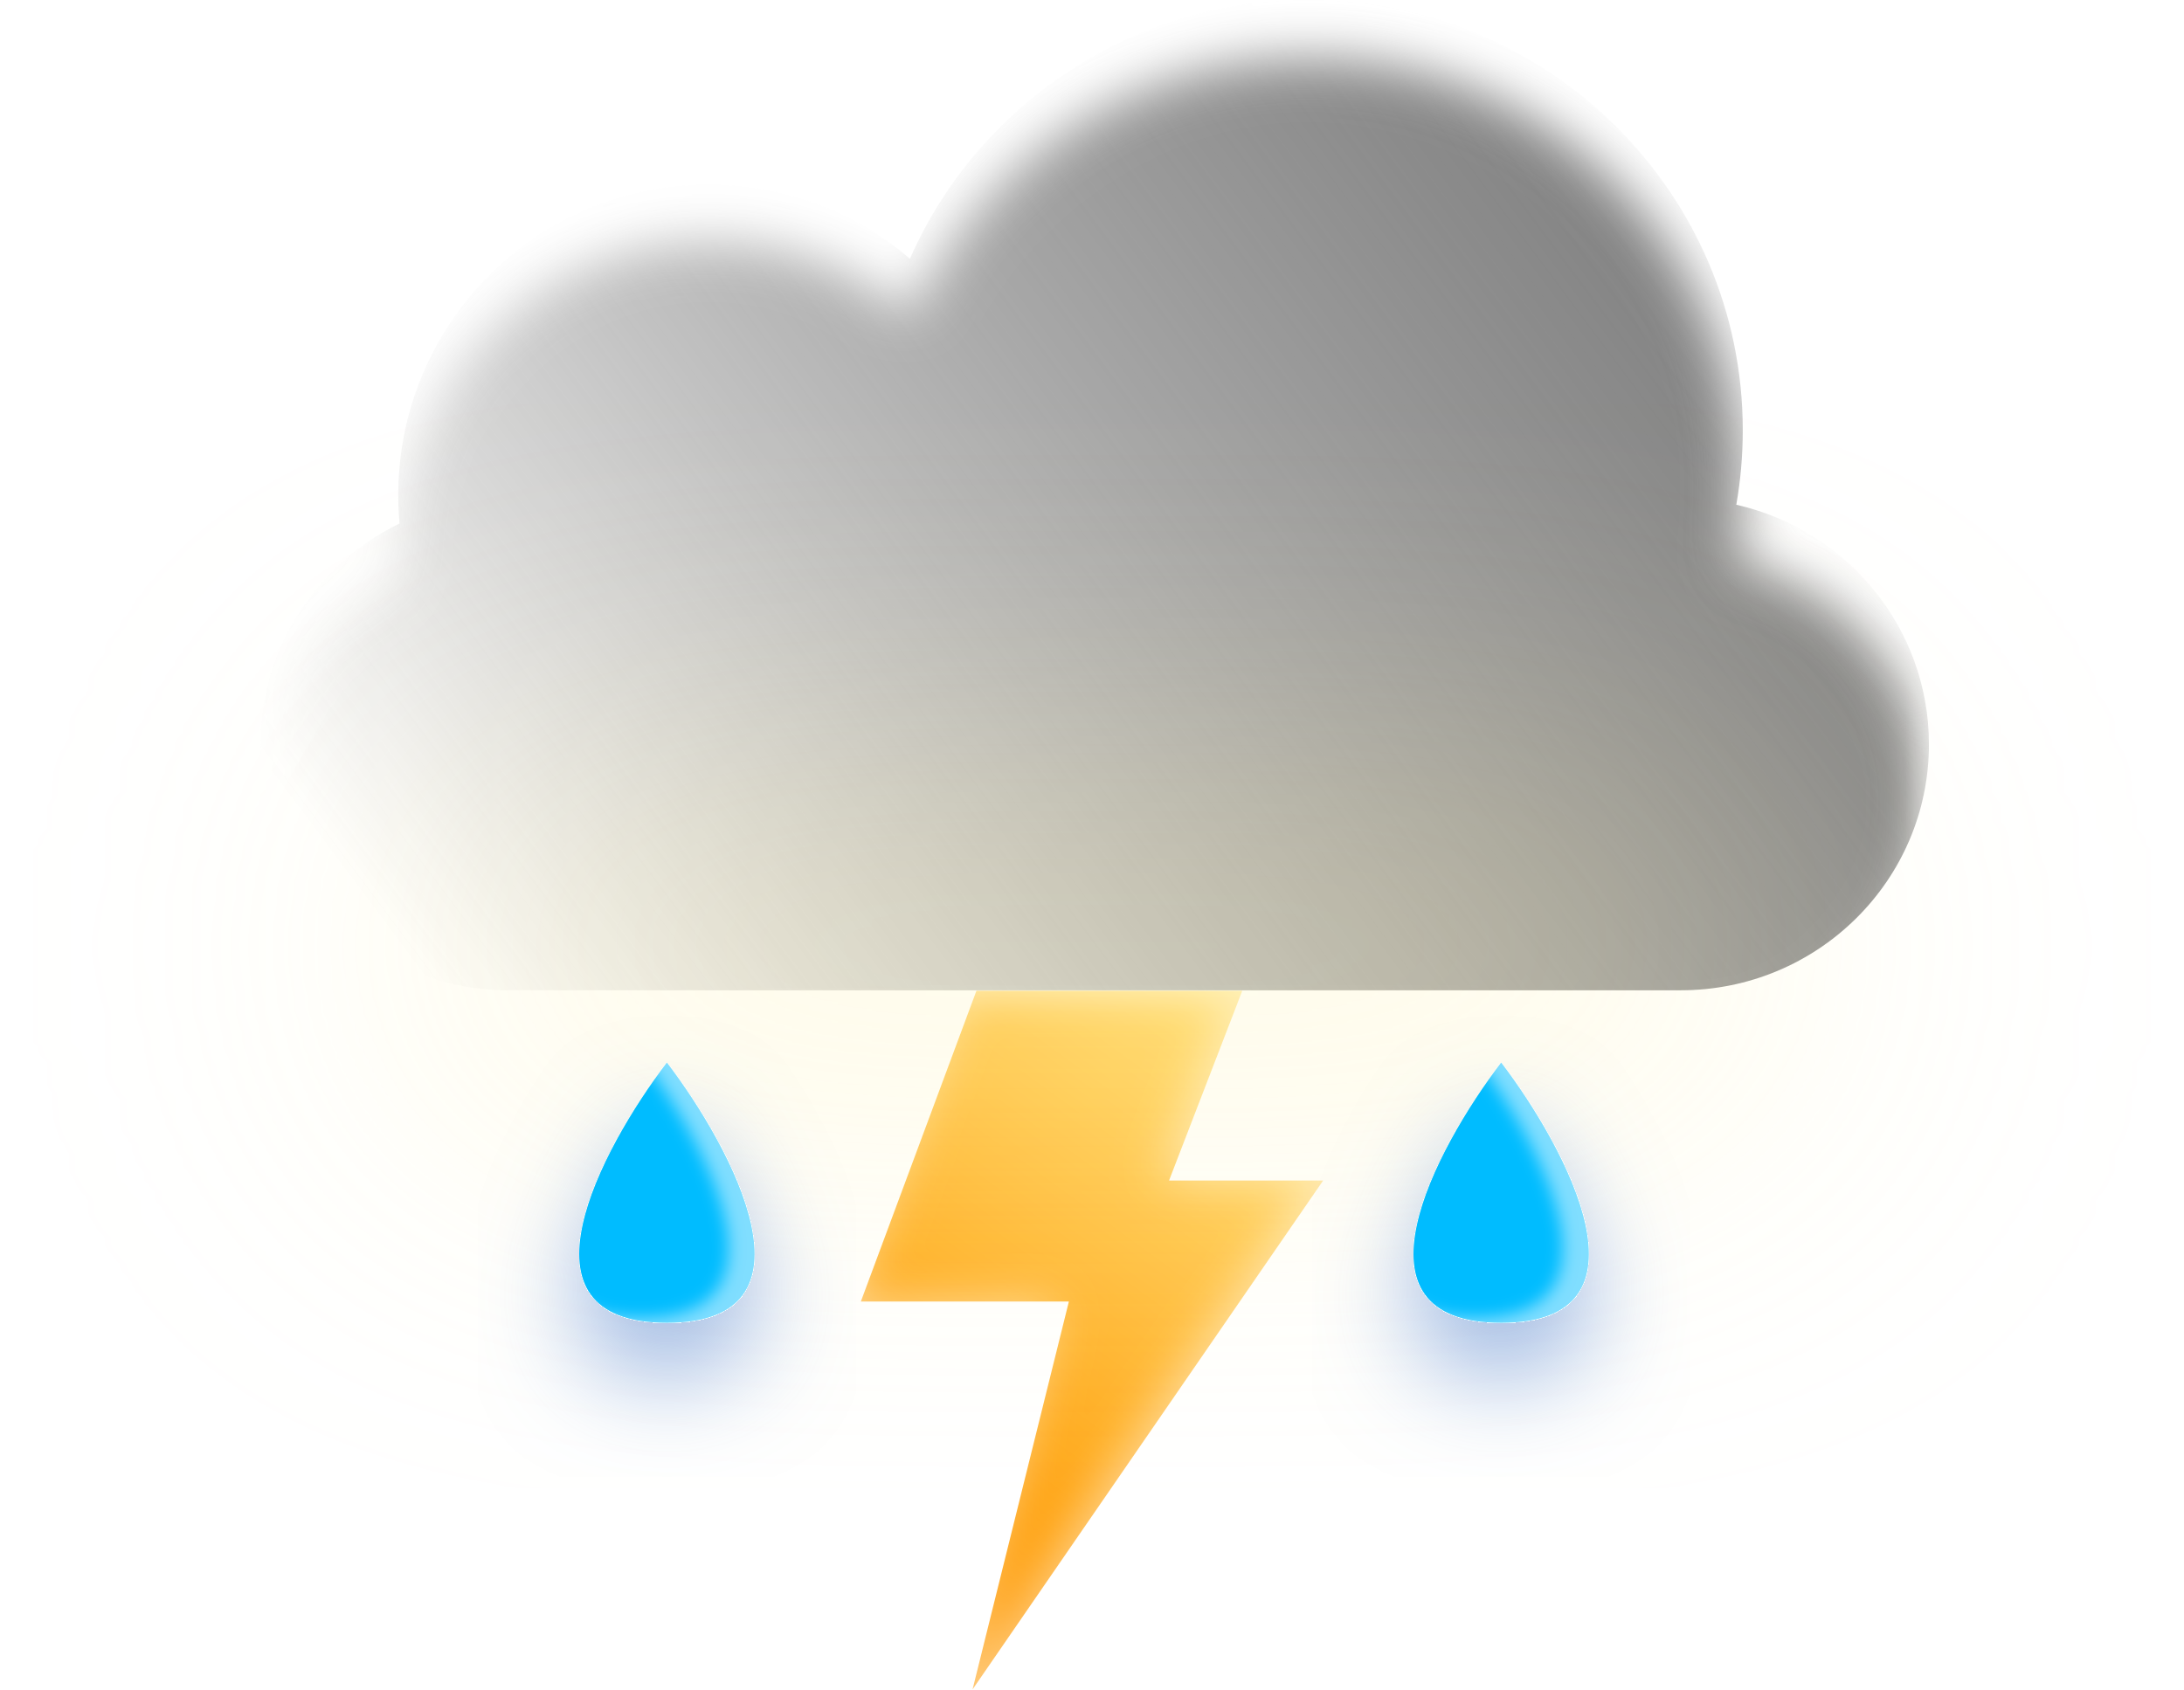
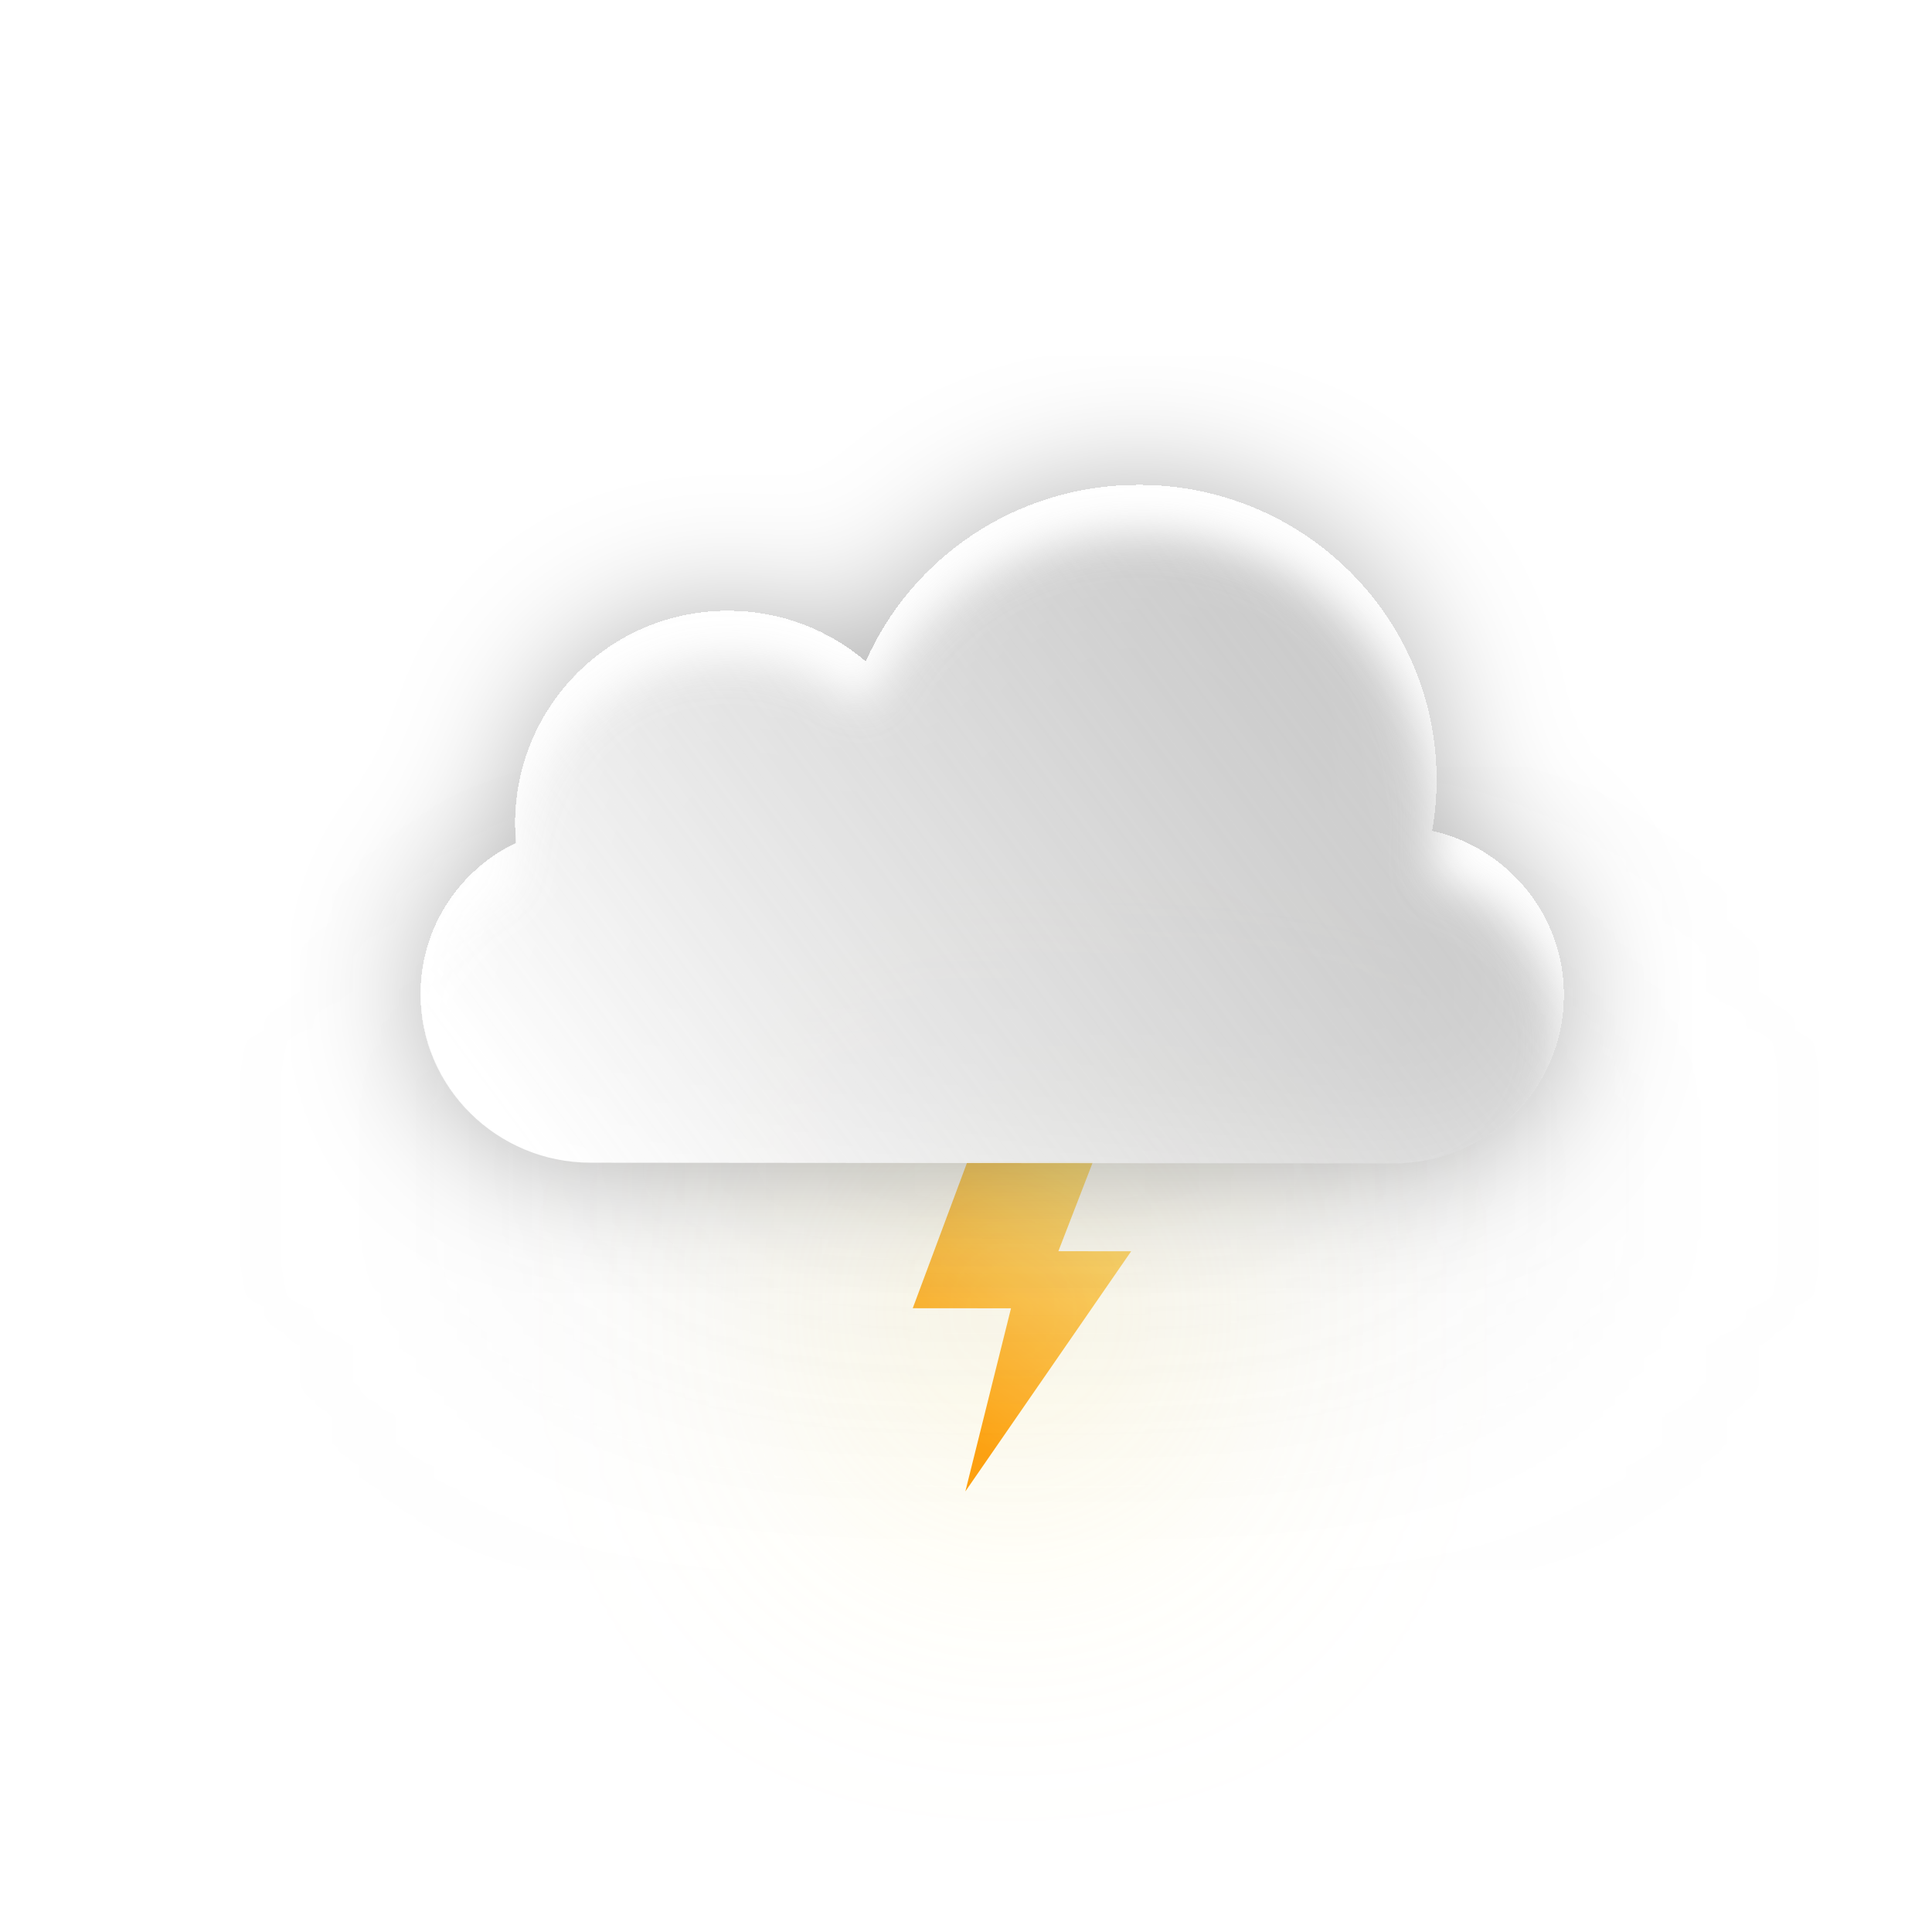
- <svg xmlns="http://www.w3.org/2000/svg" width="411" height="318" viewBox="0 0 411 318" fill="none">
-   <g filter="url(#filter1_i_1_24)">
-     <path d="M326.747 95.008C327.549 90.455 327.967 85.77 327.967 80.989C327.967 36.26 291.369 0 246.223 0C212.661 0 183.823 20.04 171.234 48.701C161.035 39.977 147.801 34.709 133.339 34.709C101.092 34.709 74.95 60.897 74.95 93.201C74.95 95 75.031 96.78 75.19 98.538C59.68 106.065 49 121.858 49 140.124C49 165.683 69.913 186.403 95.711 186.403H316.289C342.087 186.403 363 165.683 363 140.124C363 118.126 347.51 99.713 326.747 95.008Z" fill="url(#paint0_linear_1_24)" />
+ <svg xmlns="http://www.w3.org/2000/svg" width="450" height="450" viewBox="0 0 450 450" fill="none">
+   <path d="M254.585 270.573L225.341 270.548L212.596 304.709L235.483 304.729L224.849 347.382L263.467 291.447L246.514 291.432L254.585 270.573Z" fill="url(#paint0_linear_136_47)" />
+   <g opacity="0.47" filter="url(#filter0_f_136_47)">
+     <rect x="202.464" y="258.668" width="66.965" height="93.184" rx="33.483" transform="rotate(0.0505118 202.464 258.668)" fill="#FFED8D" fill-opacity="0.7" />
  </g>
-   <g filter="url(#filter2_i_1_24)">
-     <path d="M233.775 186.5H183.75L162 244.986H201.15L183.025 318L249 222.211H220L233.775 186.5Z" fill="url(#paint1_linear_1_24)" />
+   <g opacity="0.6" filter="url(#filter1_f_136_47)">
+     <rect x="132.708" y="256.699" width="214.265" height="31.046" rx="15.523" fill="#767676" fill-opacity="0.4" />
  </g>
-   <g opacity="0.47" filter="url(#filter3_f_1_24)">
-     <rect x="77" y="153" width="257" height="50" rx="25" fill="#FFED8D" fill-opacity="0.7" />
-   </g>
-   <g filter="url(#filter4_di_1_24)">
-     <path d="M125.5 200C113.049 216.333 95.617 249 125.5 249C155.383 249 137.951 216.333 125.5 200Z" fill="#00BCFF" />
-   </g>
-   <g filter="url(#filter5_di_1_24)">
-     <path d="M282.5 200C270.049 216.333 252.617 249 282.5 249C312.383 249 294.951 216.333 282.5 200Z" fill="#00BCFF" />
+   <g filter="url(#filter3_di_136_47)">
+     <path d="M333.476 193.567C334.159 189.71 334.517 185.742 334.52 181.692C334.554 143.801 303.558 113.056 265.29 113.023C236.841 112.998 212.381 129.952 201.688 154.222C193.05 146.825 181.836 142.353 169.577 142.342C142.242 142.318 120.064 164.483 120.04 191.848C120.038 193.372 120.106 194.88 120.239 196.369C107.086 202.734 98.021 216.105 98.007 231.578C97.988 253.23 115.7 270.798 137.568 270.818L324.543 270.982C346.411 271.002 364.153 253.465 364.172 231.813C364.189 213.178 351.072 197.568 333.476 193.567Z" fill="url(#paint1_linear_136_47)" />
  </g>
  <defs>
-     <filter id="filter1_i_1_24" x="49" y="0" width="314" height="196.403" filterUnits="userSpaceOnUse" color-interpolation-filters="sRGB">
+     <filter id="filter0_f_136_47" x="125.412" y="181.697" width="220.988" height="247.184" filterUnits="userSpaceOnUse" color-interpolation-filters="sRGB">
      <feFlood flood-opacity="0" result="BackgroundImageFix" />
      <feBlend mode="normal" in="SourceGraphic" in2="BackgroundImageFix" result="shape" />
+       <feGaussianBlur stdDeviation="38.5" result="effect1_foregroundBlur_136_47" />
+     </filter>
+     <filter id="filter1_f_136_47" x="54.708" y="178.699" width="370.265" height="187.046" filterUnits="userSpaceOnUse" color-interpolation-filters="sRGB">
+       <feFlood flood-opacity="0" result="BackgroundImageFix" />
+       <feBlend mode="normal" in="SourceGraphic" in2="BackgroundImageFix" result="shape" />
+       <feGaussianBlur stdDeviation="39" result="effect1_foregroundBlur_136_47" />
+     </filter>
+     <filter id="filter3_di_136_47" x="68.007" y="83.023" width="326.165" height="217.96" filterUnits="userSpaceOnUse" color-interpolation-filters="sRGB">
+       <feFlood flood-opacity="0" result="BackgroundImageFix" />
+       <feColorMatrix in="SourceAlpha" type="matrix" values="0 0 0 0 0 0 0 0 0 0 0 0 0 0 0 0 0 0 127 0" result="hardAlpha" />
+       <feOffset />
+       <feGaussianBlur stdDeviation="15" />
+       <feColorMatrix type="matrix" values="0 0 0 0 0 0 0 0 0 0 0 0 0 0 0 0 0 0 0.3 0" />
+       <feBlend mode="normal" in2="BackgroundImageFix" result="effect1_dropShadow_136_47" />
+       <feBlend mode="normal" in="SourceGraphic" in2="effect1_dropShadow_136_47" result="shape" />
      <feColorMatrix in="SourceAlpha" type="matrix" values="0 0 0 0 0 0 0 0 0 0 0 0 0 0 0 0 0 0 127 0" result="hardAlpha" />
      <feOffset dy="11" />
      <feGaussianBlur stdDeviation="5" />
      <feComposite in2="hardAlpha" operator="arithmetic" k2="-1" k3="1" />
      <feColorMatrix type="matrix" values="0 0 0 0 1 0 0 0 0 1 0 0 0 0 1 0 0 0 1 0" />
-       <feBlend mode="normal" in2="shape" result="effect1_innerShadow_1_24" />
+       <feBlend mode="normal" in2="shape" result="effect2_innerShadow_136_47" />
    </filter>
-     <filter id="filter2_i_1_24" x="160" y="186.5" width="89" height="131.5" filterUnits="userSpaceOnUse" color-interpolation-filters="sRGB">
-       <feFlood flood-opacity="0" result="BackgroundImageFix" />
-       <feBlend mode="normal" in="SourceGraphic" in2="BackgroundImageFix" result="shape" />
-       <feColorMatrix in="SourceAlpha" type="matrix" values="0 0 0 0 0 0 0 0 0 0 0 0 0 0 0 0 0 0 127 0" result="hardAlpha" />
-       <feOffset dx="-2" />
-       <feGaussianBlur stdDeviation="4.5" />
-       <feComposite in2="hardAlpha" operator="arithmetic" k2="-1" k3="1" />
-       <feColorMatrix type="matrix" values="0 0 0 0 1 0 0 0 0 1 0 0 0 0 1 0 0 0 0.5 0" />
-       <feBlend mode="normal" in2="shape" result="effect1_innerShadow_1_24" />
-     </filter>
-     <filter id="filter3_f_1_24" x="0" y="76" width="411" height="204" filterUnits="userSpaceOnUse" color-interpolation-filters="sRGB">
-       <feFlood flood-opacity="0" result="BackgroundImageFix" />
-       <feBlend mode="normal" in="SourceGraphic" in2="BackgroundImageFix" result="shape" />
-       <feGaussianBlur stdDeviation="38.5" result="effect1_foregroundBlur_1_24" />
-     </filter>
-     <filter id="filter4_di_1_24" x="90" y="191" width="71" height="87" filterUnits="userSpaceOnUse" color-interpolation-filters="sRGB">
-       <feFlood flood-opacity="0" result="BackgroundImageFix" />
-       <feColorMatrix in="SourceAlpha" type="matrix" values="0 0 0 0 0 0 0 0 0 0 0 0 0 0 0 0 0 0 127 0" result="hardAlpha" />
-       <feOffset dy="10" />
-       <feGaussianBlur stdDeviation="9.5" />
-       <feComposite in2="hardAlpha" operator="out" />
-       <feColorMatrix type="matrix" values="0 0 0 0 0.239 0 0 0 0 0.452 0 0 0 0 0.794 0 0 0 0.5 0" />
-       <feBlend mode="normal" in2="BackgroundImageFix" result="effect1_dropShadow_1_24" />
-       <feBlend mode="normal" in="SourceGraphic" in2="effect1_dropShadow_1_24" result="shape" />
-       <feColorMatrix in="SourceAlpha" type="matrix" values="0 0 0 0 0 0 0 0 0 0 0 0 0 0 0 0 0 0 127 0" result="hardAlpha" />
-       <feOffset dx="-5" dy="-1" />
-       <feGaussianBlur stdDeviation="1.5" />
-       <feComposite in2="hardAlpha" operator="arithmetic" k2="-1" k3="1" />
-       <feColorMatrix type="matrix" values="0 0 0 0 1 0 0 0 0 1 0 0 0 0 1 0 0 0 0.5 0" />
-       <feBlend mode="normal" in2="shape" result="effect2_innerShadow_1_24" />
-     </filter>
-     <filter id="filter5_di_1_24" x="247" y="191" width="71" height="87" filterUnits="userSpaceOnUse" color-interpolation-filters="sRGB">
-       <feFlood flood-opacity="0" result="BackgroundImageFix" />
-       <feColorMatrix in="SourceAlpha" type="matrix" values="0 0 0 0 0 0 0 0 0 0 0 0 0 0 0 0 0 0 127 0" result="hardAlpha" />
-       <feOffset dy="10" />
-       <feGaussianBlur stdDeviation="9.5" />
-       <feComposite in2="hardAlpha" operator="out" />
-       <feColorMatrix type="matrix" values="0 0 0 0 0.239 0 0 0 0 0.452 0 0 0 0 0.794 0 0 0 0.5 0" />
-       <feBlend mode="normal" in2="BackgroundImageFix" result="effect1_dropShadow_1_24" />
-       <feBlend mode="normal" in="SourceGraphic" in2="effect1_dropShadow_1_24" result="shape" />
-       <feColorMatrix in="SourceAlpha" type="matrix" values="0 0 0 0 0 0 0 0 0 0 0 0 0 0 0 0 0 0 127 0" result="hardAlpha" />
-       <feOffset dx="-5" dy="-1" />
-       <feGaussianBlur stdDeviation="1.5" />
-       <feComposite in2="hardAlpha" operator="arithmetic" k2="-1" k3="1" />
-       <feColorMatrix type="matrix" values="0 0 0 0 1 0 0 0 0 1 0 0 0 0 1 0 0 0 0.5 0" />
-       <feBlend mode="normal" in2="shape" result="effect2_innerShadow_1_24" />
-     </filter>
-     <linearGradient id="paint0_linear_1_24" x1="68.972" y1="169.76" x2="385.746" y2="-67.127" gradientUnits="userSpaceOnUse">
-       <stop stop-color="white" />
-       <stop offset="1" stop-opacity="0.58" />
-     </linearGradient>
-     <linearGradient id="paint1_linear_1_24" x1="194.747" y1="305.333" x2="279.616" y2="188.178" gradientUnits="userSpaceOnUse">
+     <linearGradient id="paint0_linear_136_47" x1="231.708" y1="339.987" x2="281.349" y2="271.554" gradientUnits="userSpaceOnUse">
      <stop stop-color="#FF9900" />
      <stop offset="1" stop-color="#FFEE94" />
    </linearGradient>
+     <linearGradient id="paint1_linear_136_47" x1="114.914" y1="256.699" x2="383.487" y2="56.1" gradientUnits="userSpaceOnUse">
+       <stop stop-color="white" />
+       <stop offset="1" stop-color="#BBBBBB" stop-opacity="0.58" />
+     </linearGradient>
  </defs>
</svg>
